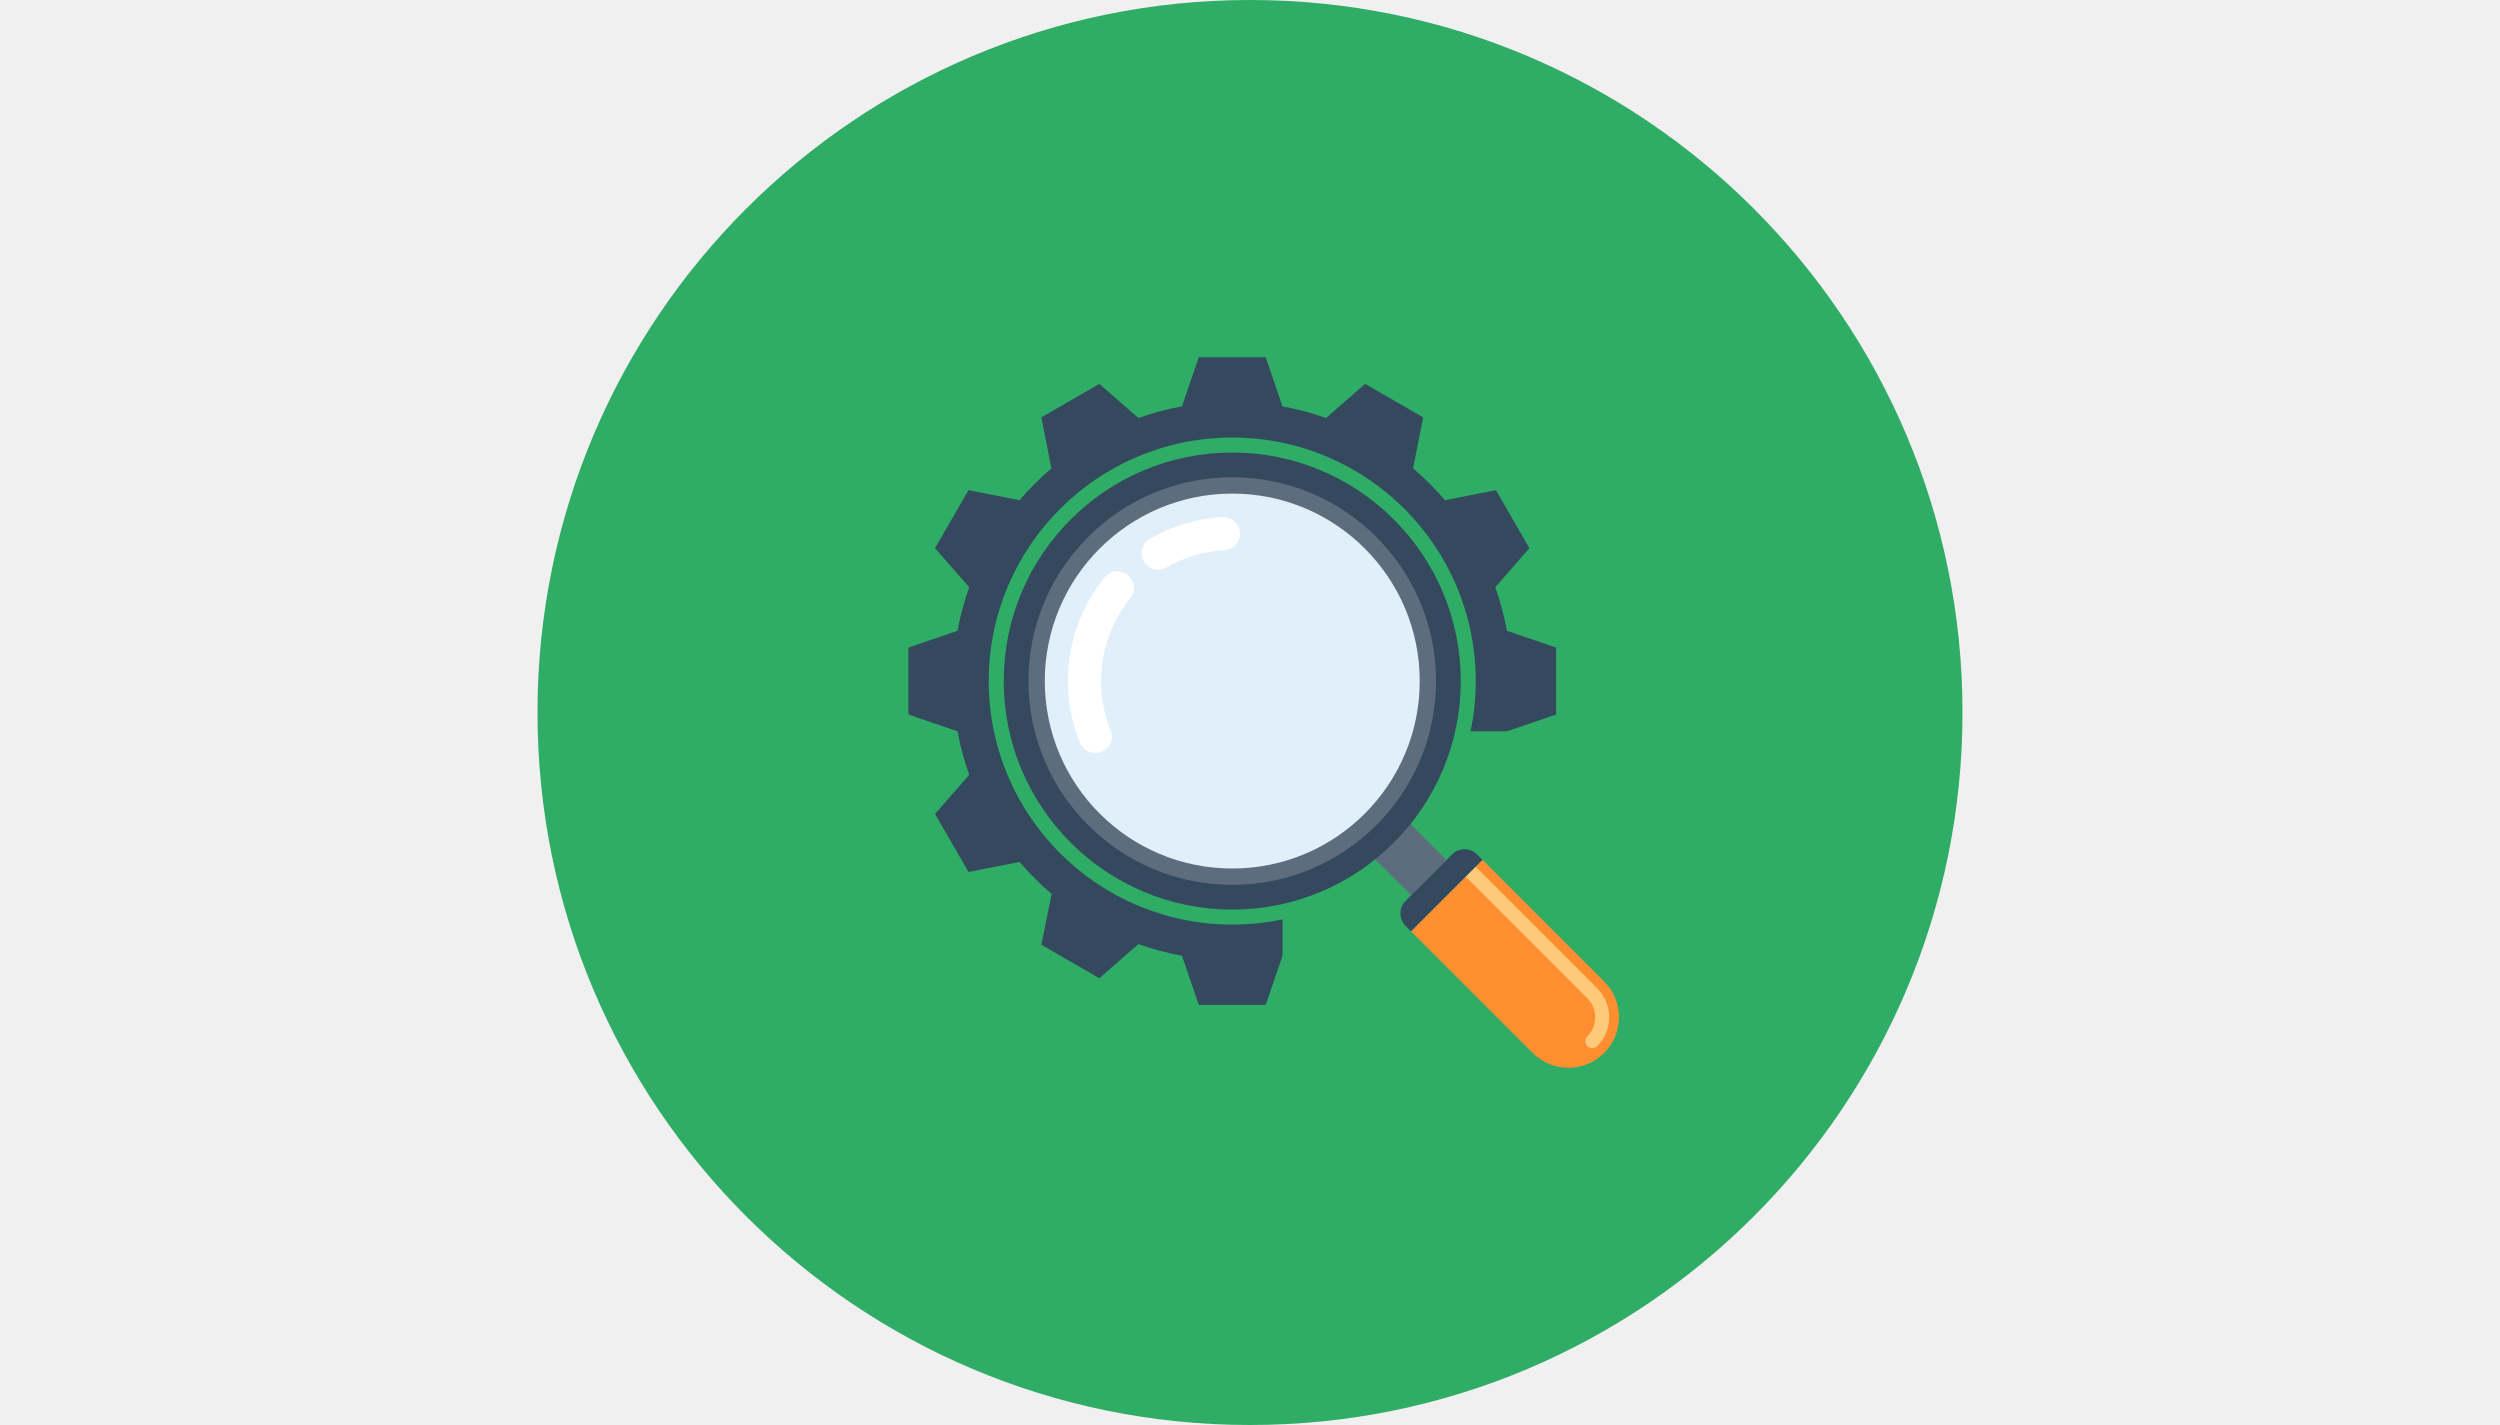
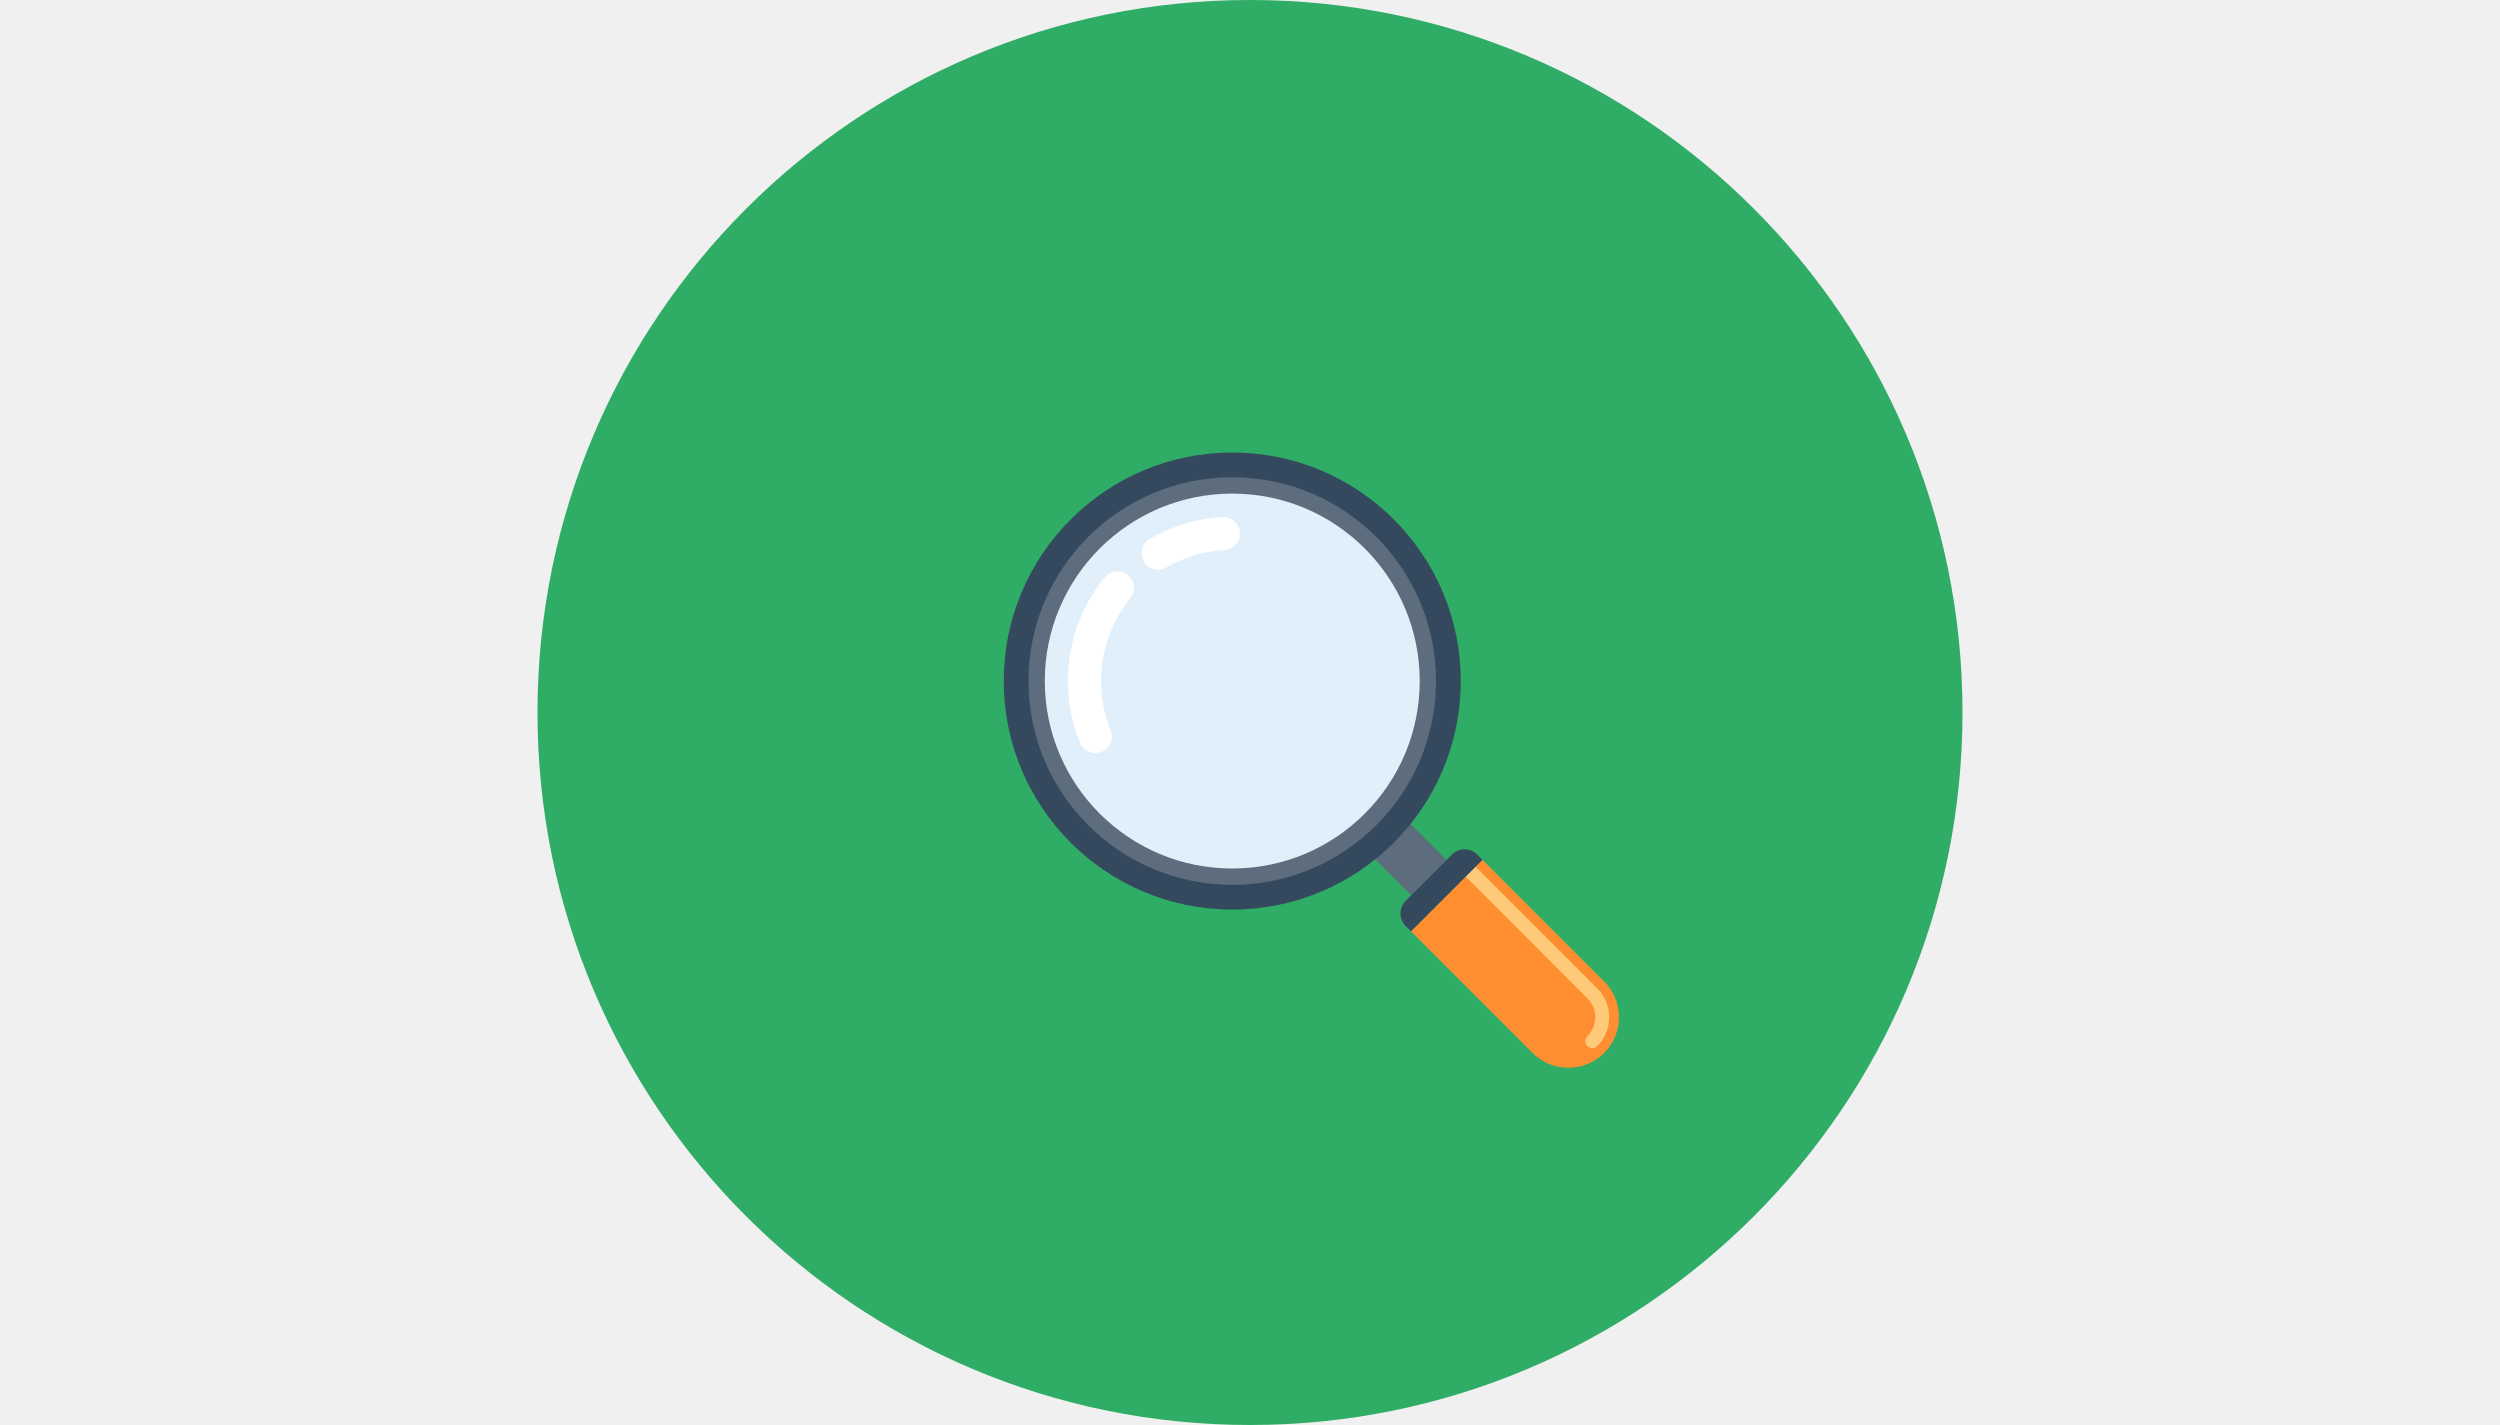
<svg xmlns="http://www.w3.org/2000/svg" version="1.1" id="Capa_1" x="0px" y="0px" width="1200px" height="684px" viewBox="0 0 1200 684" enable-background="new 0 0 1200 684" xml:space="preserve">
  <circle fill="#2FAC66" cx="600" cy="342" r="342" />
  <g>
    <polygon fill="#5D6D7E" points="658.381,410.76 665.639,418.027 674.125,426.459 677.384,429.75 694.32,412.808 675.335,393.805     " />
-     <path fill="#FF8E31" d="M711.575,412.707l58.419,58.406c4.393,4.373,7.118,10.461,7.111,17.152c0,6.706-2.719,12.787-7.111,17.176   c-4.381,4.377-10.454,7.083-17.154,7.083c-6.701,0-12.766-2.706-17.157-7.095l-58.419-58.408L711.575,412.707z" />
-     <path fill="#FEC979" d="M703.52,420.773L703.52,420.773l4.739-4.758l58.426,58.424c3.699,3.696,5.729,8.602,5.719,13.826   c0,5.248-2.03,10.162-5.719,13.853c-0.666,0.655-1.525,0.978-2.375,0.978c-0.863,0-1.727-0.322-2.385-0.988   c-1.301-1.308-1.301-3.432,0-4.733c2.439-2.429,3.77-5.675,3.77-9.113c0.004-3.426-1.328-6.646-3.759-9.065L703.52,420.773z" />
+     <path fill="#FF8E31" d="M711.574,412.707l58.419,58.406c4.394,4.373,7.118,10.461,7.111,17.152c0,6.706-2.719,12.787-7.111,17.176   c-4.381,4.377-10.454,7.083-17.153,7.083c-6.701,0-12.767-2.706-17.157-7.095l-58.419-58.408L711.574,412.707z" />
+     <path fill="#FEC979" d="M703.52,420.773L703.52,420.773l4.739-4.758l58.426,58.424c3.699,3.696,5.729,8.602,5.719,13.826   c0,5.248-2.03,10.162-5.719,13.853c-0.666,0.655-1.525,0.979-2.375,0.979c-0.863,0-1.727-0.322-2.385-0.988   c-1.302-1.308-1.302-3.432,0-4.733c2.438-2.429,3.77-5.675,3.77-9.112c0.004-3.426-1.328-6.646-3.759-9.065L703.52,420.773z" />
    <g>
-       <path fill="#34495E" d="M677.267,447.017l34.309-34.311l-2.559-2.568c-1.545-1.553-3.657-2.5-6.008-2.5    c-2.358,0-4.473,0.945-6.01,2.48l-22.307,22.323c-1.531,1.519-2.49,3.642-2.49,6.001c0,2.336,0.959,4.479,2.49,6L677.267,447.017z    " />
-       <path fill="#34495E" d="M481.796,326.906c0-60.571,49.105-109.687,109.686-109.687c60.577,0,109.688,49.114,109.679,109.687    c0.011,60.58-49.104,109.676-109.679,109.695C530.905,436.582,481.796,387.486,481.796,326.906z" />
+       <path fill="#34495E" d="M677.267,447.017l34.309-34.312l-2.559-2.567c-1.545-1.554-3.657-2.5-6.008-2.5    c-2.358,0-4.474,0.944-6.011,2.479l-22.307,22.323c-1.531,1.52-2.49,3.643-2.49,6.001c0,2.336,0.959,4.479,2.49,6L677.267,447.017    z" />
+       <path fill="#34495E" d="M481.796,326.906c0-60.571,49.104-109.687,109.686-109.687c60.577,0,109.688,49.113,109.679,109.687    c0.012,60.58-49.104,109.676-109.679,109.695C530.905,436.582,481.796,387.486,481.796,326.906z" />
    </g>
-     <path fill="#5D6D7E" d="M591.482,424.721c54.004,0,97.805-43.794,97.805-97.818c0-54.003-43.801-97.811-97.805-97.811   c-54.017,0-97.817,43.805-97.817,97.811C493.664,380.929,537.462,424.721,591.482,424.721z" />
-     <path fill="#E1EFFA" d="M591.482,416.886c49.678,0,89.981-40.273,89.981-89.984c0-49.681-40.303-89.977-89.981-89.977   c-49.691,0-89.981,40.292-89.981,89.977C501.504,376.613,541.788,416.886,591.482,416.886z" />
+     <path fill="#5D6D7E" d="M591.482,424.721c54.004,0,97.805-43.794,97.805-97.818c0-54.003-43.801-97.811-97.805-97.811   c-54.017,0-97.817,43.805-97.817,97.811C493.663,380.929,537.462,424.721,591.482,424.721z" />
+     <path fill="#E1EFFA" d="M591.482,416.886c49.678,0,89.981-40.273,89.981-89.984c0-49.681-40.304-89.977-89.981-89.977   c-49.69,0-89.981,40.292-89.981,89.977C501.504,376.613,541.787,416.886,591.482,416.886z" />
    <g>
-       <path fill="#FFFFFF" d="M593.841,251.696c-1.529-2.27-4.157-3.695-7.059-3.526c-12.421,0.751-24.154,4.252-34.885,10.472    c-3.778,2.218-5.071,7.093-2.875,10.874c2.199,3.756,7.073,5.09,10.842,2.855c8.56-4.934,17.922-7.738,27.854-8.34    c4.36-0.226,7.719-3.989,7.439-8.349C595.117,254.159,594.612,252.806,593.841,251.696z" />
-       <path fill="#FFFFFF" d="M542.903,277.782c-0.421-0.64-0.972-1.212-1.579-1.722c-3.41-2.786-8.403-2.245-11.16,1.152    c-8.105,9.954-13.678,21.903-16.143,34.608c-2.91,15.091-1.388,30.531,4.396,44.706c1.69,4.076,6.328,5.99,10.374,4.319    c4.064-1.652,5.993-6.271,4.336-10.355c-4.619-11.284-5.815-23.623-3.477-35.659c1.922-10.147,6.377-19.675,12.848-27.614    C544.745,284.463,544.806,280.578,542.903,277.782z" />
+       <path fill="#FFFFFF" d="M593.841,251.696c-1.529-2.27-4.157-3.695-7.06-3.526c-12.421,0.751-24.153,4.252-34.885,10.473    c-3.778,2.218-5.071,7.093-2.875,10.874c2.199,3.756,7.073,5.09,10.842,2.854c8.561-4.934,17.922-7.737,27.854-8.34    c4.359-0.226,7.719-3.989,7.438-8.349C595.116,254.159,594.612,252.806,593.841,251.696z" />
+       <path fill="#FFFFFF" d="M542.903,277.782c-0.421-0.64-0.972-1.212-1.579-1.722c-3.409-2.786-8.402-2.245-11.159,1.151    c-8.105,9.954-13.679,21.903-16.144,34.608c-2.91,15.091-1.388,30.531,4.396,44.706c1.689,4.076,6.327,5.99,10.374,4.319    c4.063-1.652,5.992-6.271,4.336-10.355c-4.619-11.284-5.815-23.623-3.478-35.659c1.922-10.146,6.377-19.675,12.849-27.613    C544.744,284.463,544.806,280.578,542.903,277.782z" />
    </g>
-     <path fill="#34495E" d="M615.591,458.746c0.006,0,0.006,0,0.017,0v-17.463c-7.789,1.643-15.854,2.506-24.126,2.506   c-64.553,0-116.889-52.326-116.889-116.882c0-64.536,52.336-116.882,116.889-116.882c64.557,0,116.886,52.346,116.886,116.882   c0,8.271-0.865,16.33-2.501,24.101h17.526l23.526-8.042v-32.138l-23.594-8.05v0.025c-1.303-7.197-3.188-14.185-5.594-20.934   l16.385-18.749l-16.063-27.85l-24.45,4.83l0.076,0.13c-2.384-2.786-4.861-5.485-7.448-8.07c-2.599-2.602-5.287-5.081-8.079-7.458   l0.135,0.085l4.829-24.45l-27.844-16.079l-18.769,16.39c-6.746-2.41-13.732-4.272-20.93-5.605h0.022l-8.037-23.568h-32.161   l-8.038,23.568h0.022c-7.188,1.334-14.199,3.195-20.952,5.605l-18.749-16.39l-27.84,16.079l4.829,24.45l0.141-0.085   c-2.798,2.377-5.504,4.855-8.089,7.458c-2.598,2.587-5.074,5.284-7.456,8.07l0.092-0.13l-24.46-4.83l-16.078,27.85l16.399,18.749   c-2.394,6.752-4.288,13.735-5.6,20.934v-0.025l-23.578,8.05v32.147l23.578,8.061v-0.029c1.312,7.207,3.206,14.19,5.6,20.924   l-16.399,18.769l16.087,27.85l24.45-4.822l-0.092-0.14c2.381,2.795,4.864,5.486,7.455,8.078c2.586,2.588,5.285,5.064,8.07,7.424   l-4.949,24.381l27.85,16.088l18.739-16.4c6.753,2.412,13.745,4.281,20.93,5.588l0,0l8.038,23.589h32.163l8.048-23.589   L615.591,458.746L615.591,458.746z" />
  </g>
</svg>
